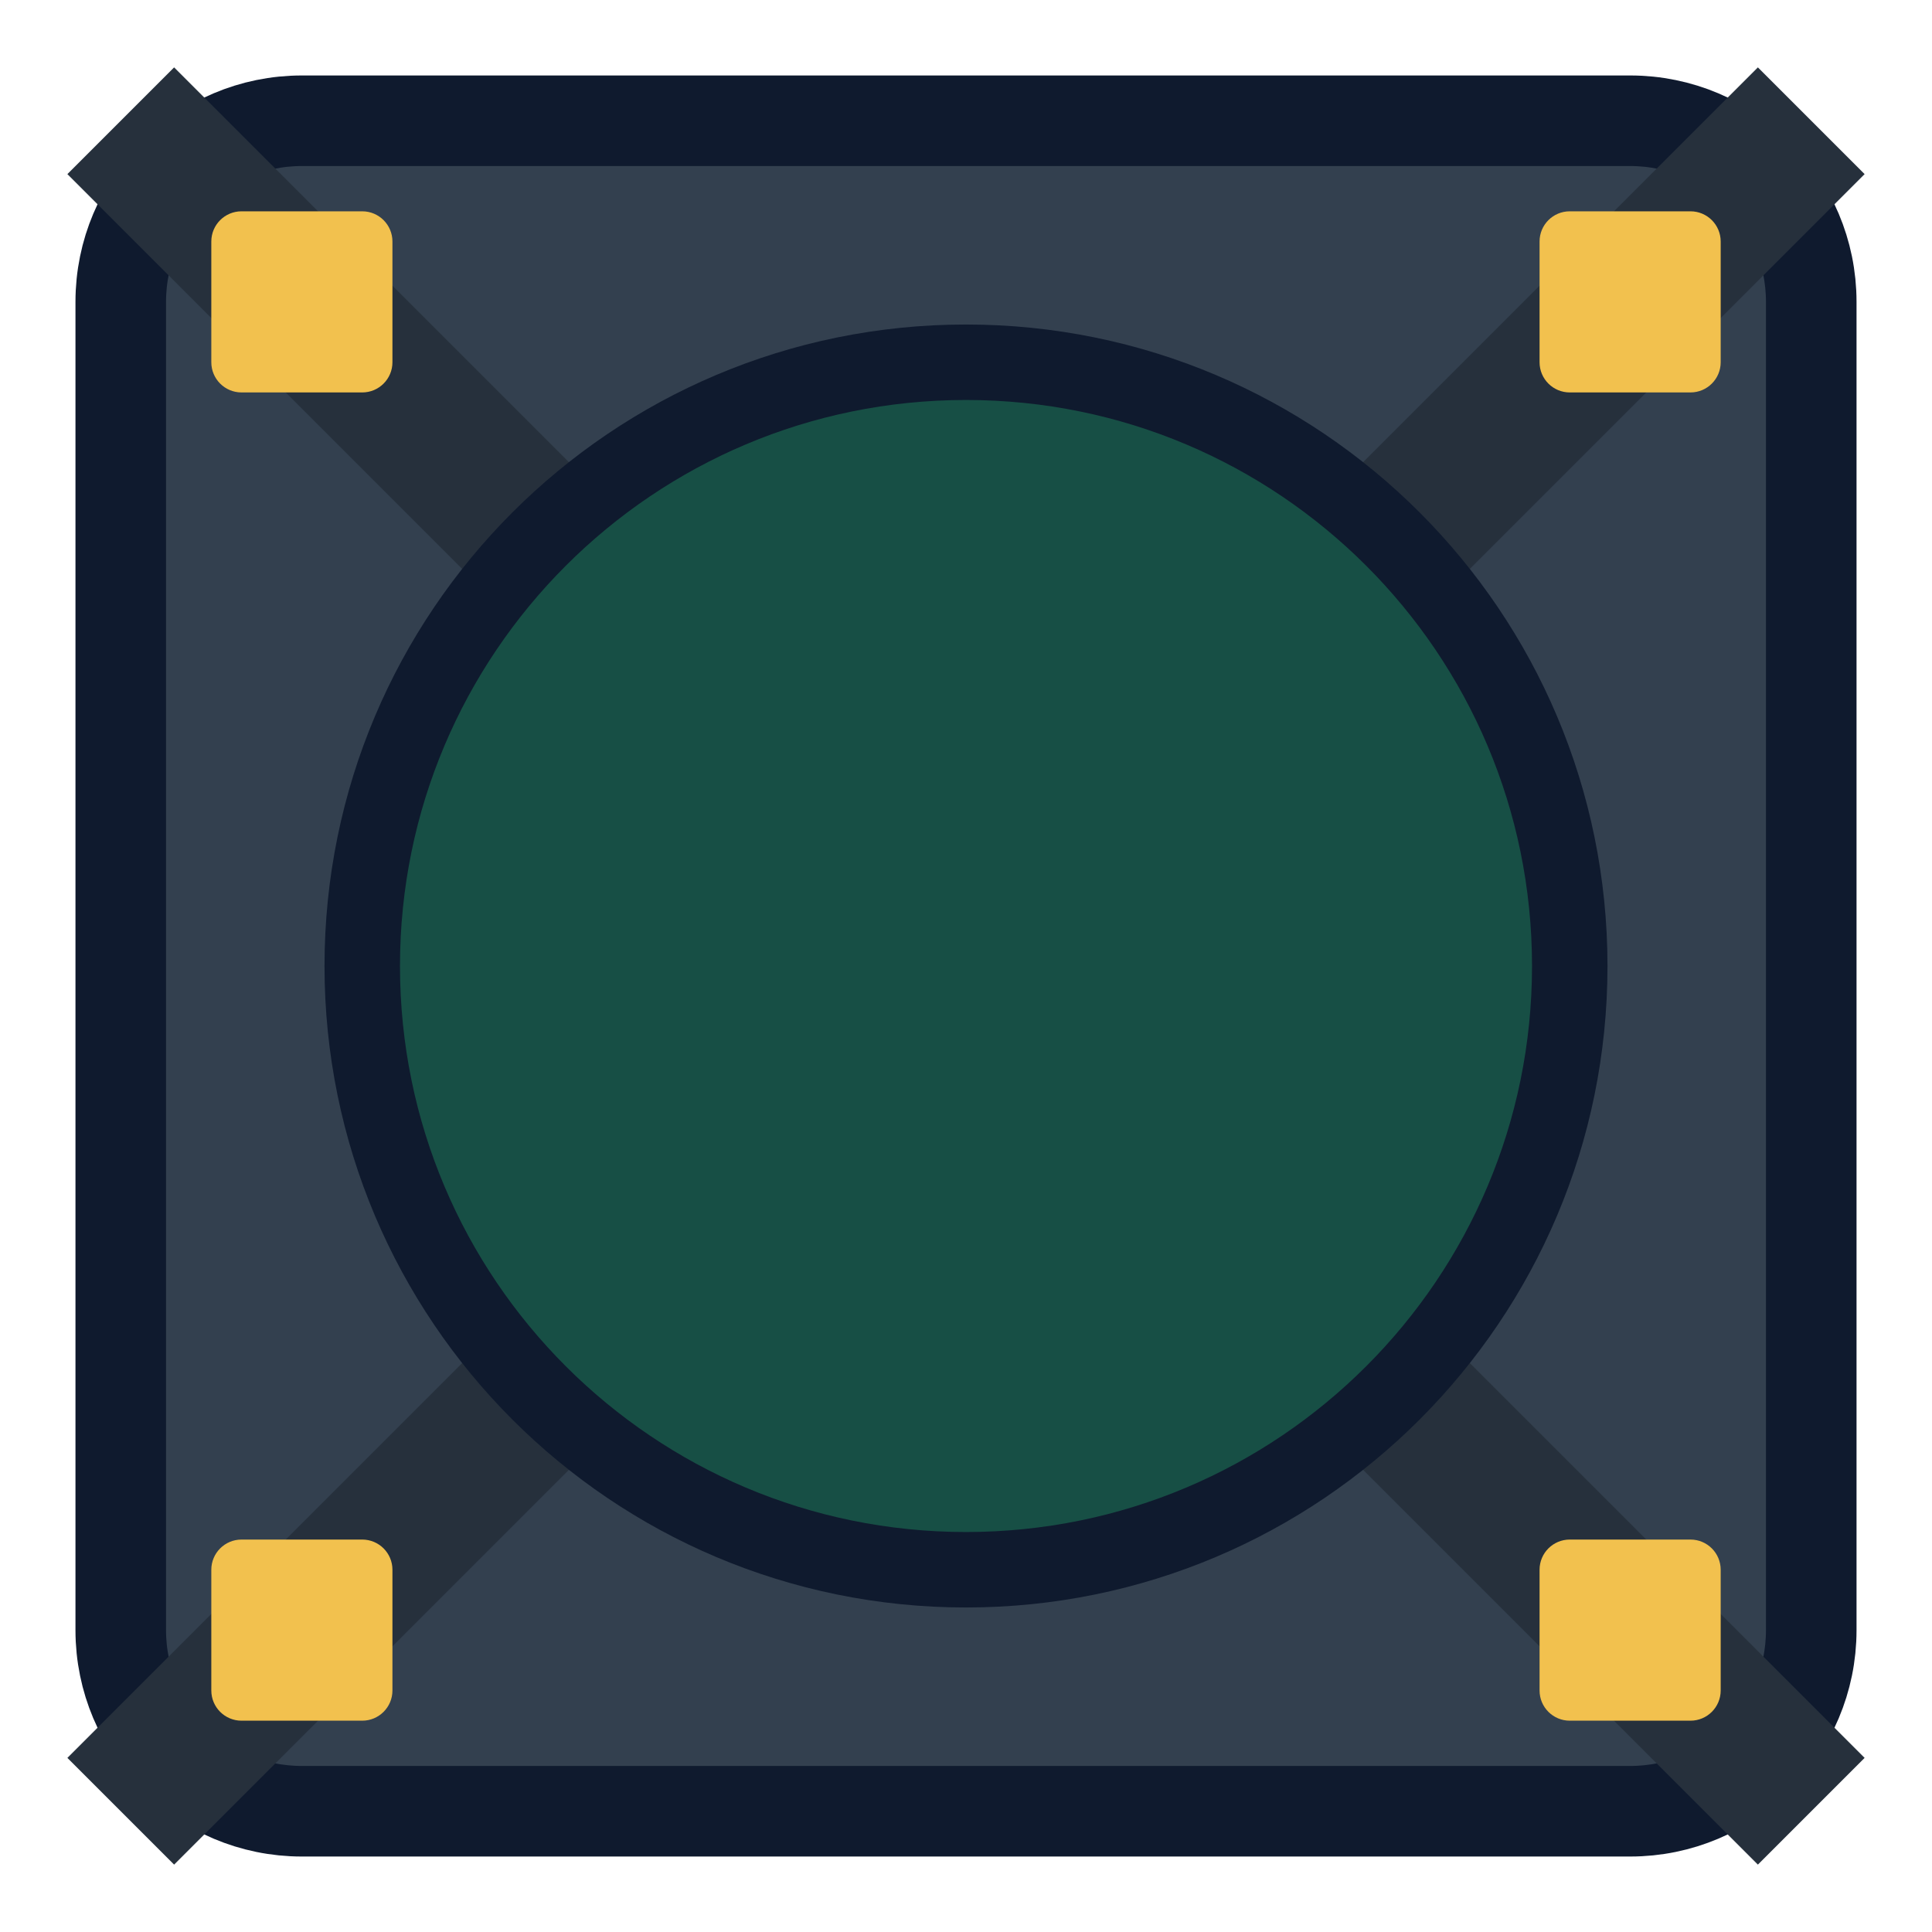
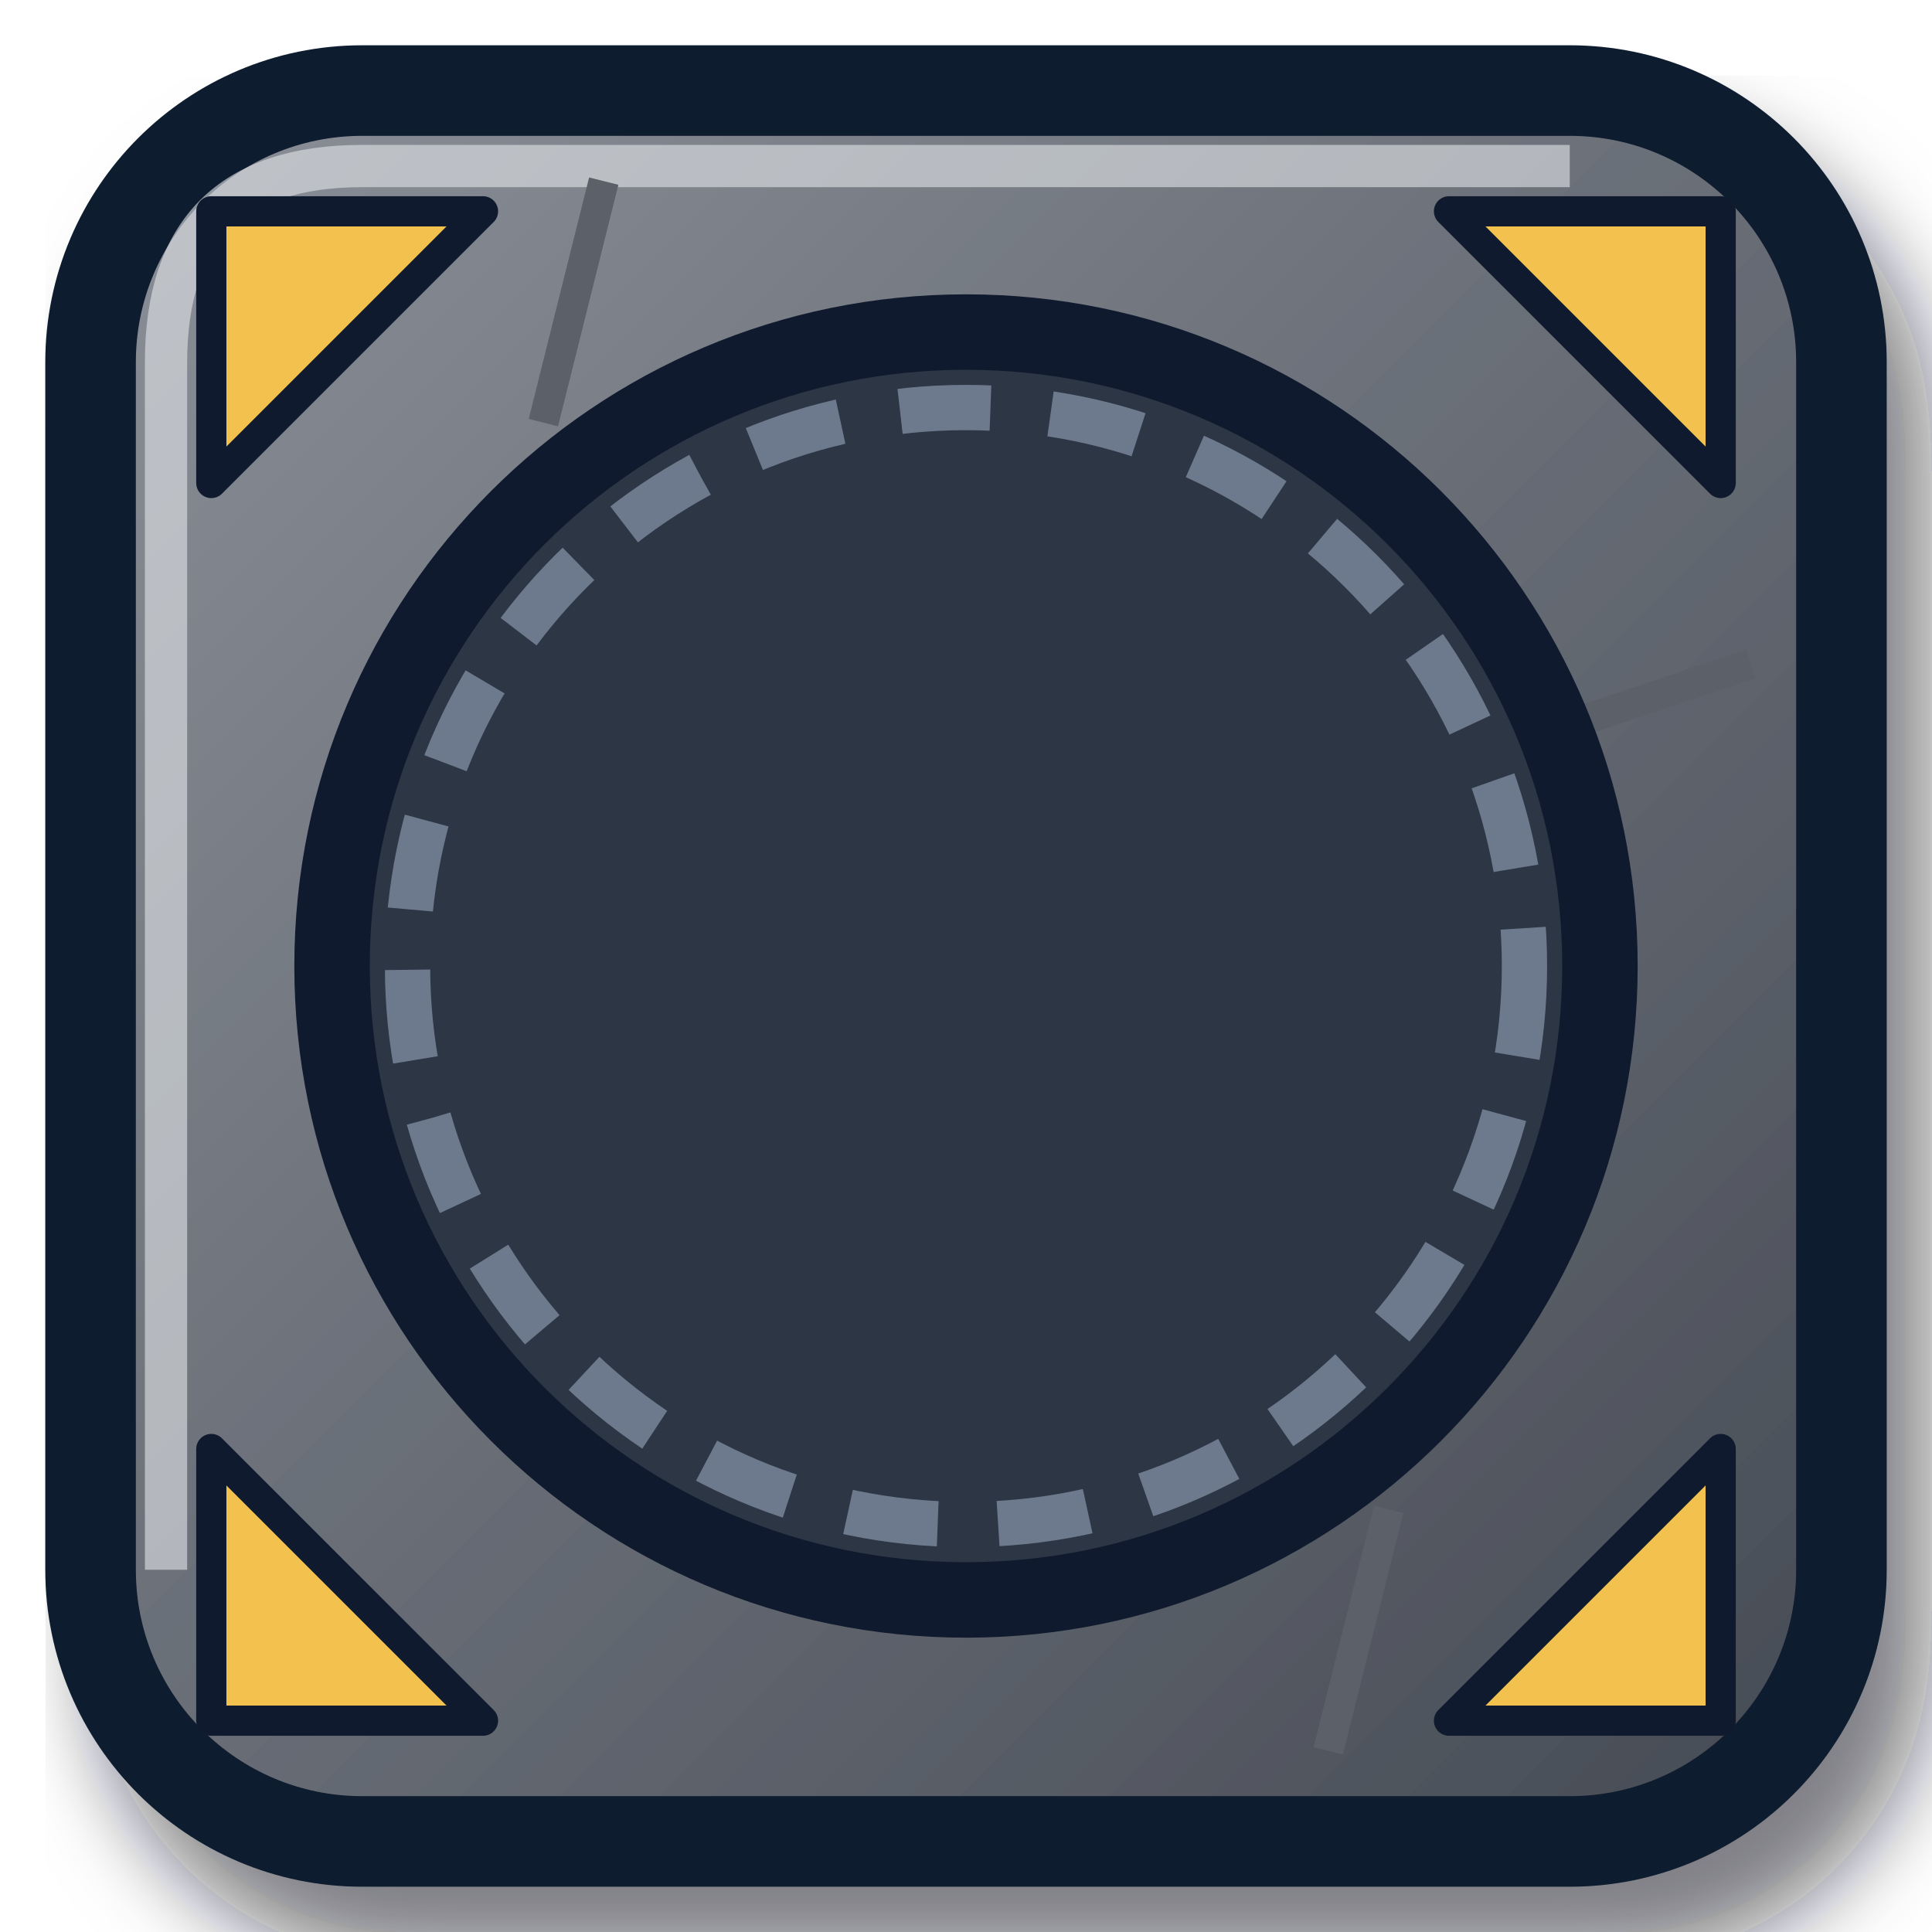
<svg xmlns="http://www.w3.org/2000/svg" viewBox="0 0 64 64">
-   <rect x="4" y="4" width="56" height="56" rx="6" fill="#33404f" stroke="#0f1a2e" stroke-width="3" />
-   <path d="M4 4 L22 22 M60 4 L42 22 M4 60 L22 42 M60 60 L42 42" stroke="#26303c" stroke-width="5" />
-   <circle cx="32" cy="32" r="20" fill="#174f45" stroke="#0f1a2e" stroke-width="2.5" />
-   <g fill="#f2c14e">
-     <rect x="7" y="7" width="6" height="6" rx="1" />
-     <rect x="51" y="7" width="6" height="6" rx="1" />
-     <rect x="7" y="51" width="6" height="6" rx="1" />
-     <rect x="51" y="51" width="6" height="6" rx="1" />
+   <defs>
+     <filter id="cbSh" x="-15%" y="-15%" width="140%" height="140%">
+       <feDropShadow dx="1.5" dy="2.5" stdDeviation="1.4" flood-color="#0a1322" flood-opacity="0.55" />
+     </filter>
+     <linearGradient id="cbG" x1="0" y1="0" x2="1" y2="1">
+       <stop offset="0" stop-color="#8b9099" />
+       <stop offset="1" stop-color="#454a53" />
+     </linearGradient>
+   </defs>
+   <g filter="url(#cbSh)">
+     <rect x="3" y="3" width="58" height="58" rx="9" fill="url(#cbG)" stroke="#0f1a2e" stroke-width="3" />
  </g>
+   <path d="M5.5 52 V12 Q5.5 5.5 12 5.5 H52" fill="none" stroke="#e3e6ea" stroke-width="1.4" opacity="0.6" />
+   <g fill="#f2c14e" stroke="#0f1a2e" stroke-width="1" stroke-linejoin="round">
+     <path d="M7 7 h9 l-9 9 z" />
+     <path d="M57 7 h-9 l9 9 z" />
+     <path d="M7 57 h9 l-9 -9 z" />
+     <path d="M57 57 h-9 l9 -9 z" />
+   </g>
+   <g stroke="#5b6069" stroke-width="1">
+     <path d="M20 6 L18 14 M44 58 L46 50 M58 22 L52 24" />
+   </g>
+   <circle cx="32" cy="32" r="21" fill="#2c3644" stroke="#0f1a2e" stroke-width="2.5" />
+   <circle cx="32" cy="32" r="18.5" fill="none" stroke="#6d7a8d" stroke-width="1.5" stroke-dasharray="3 2" />
</svg>
